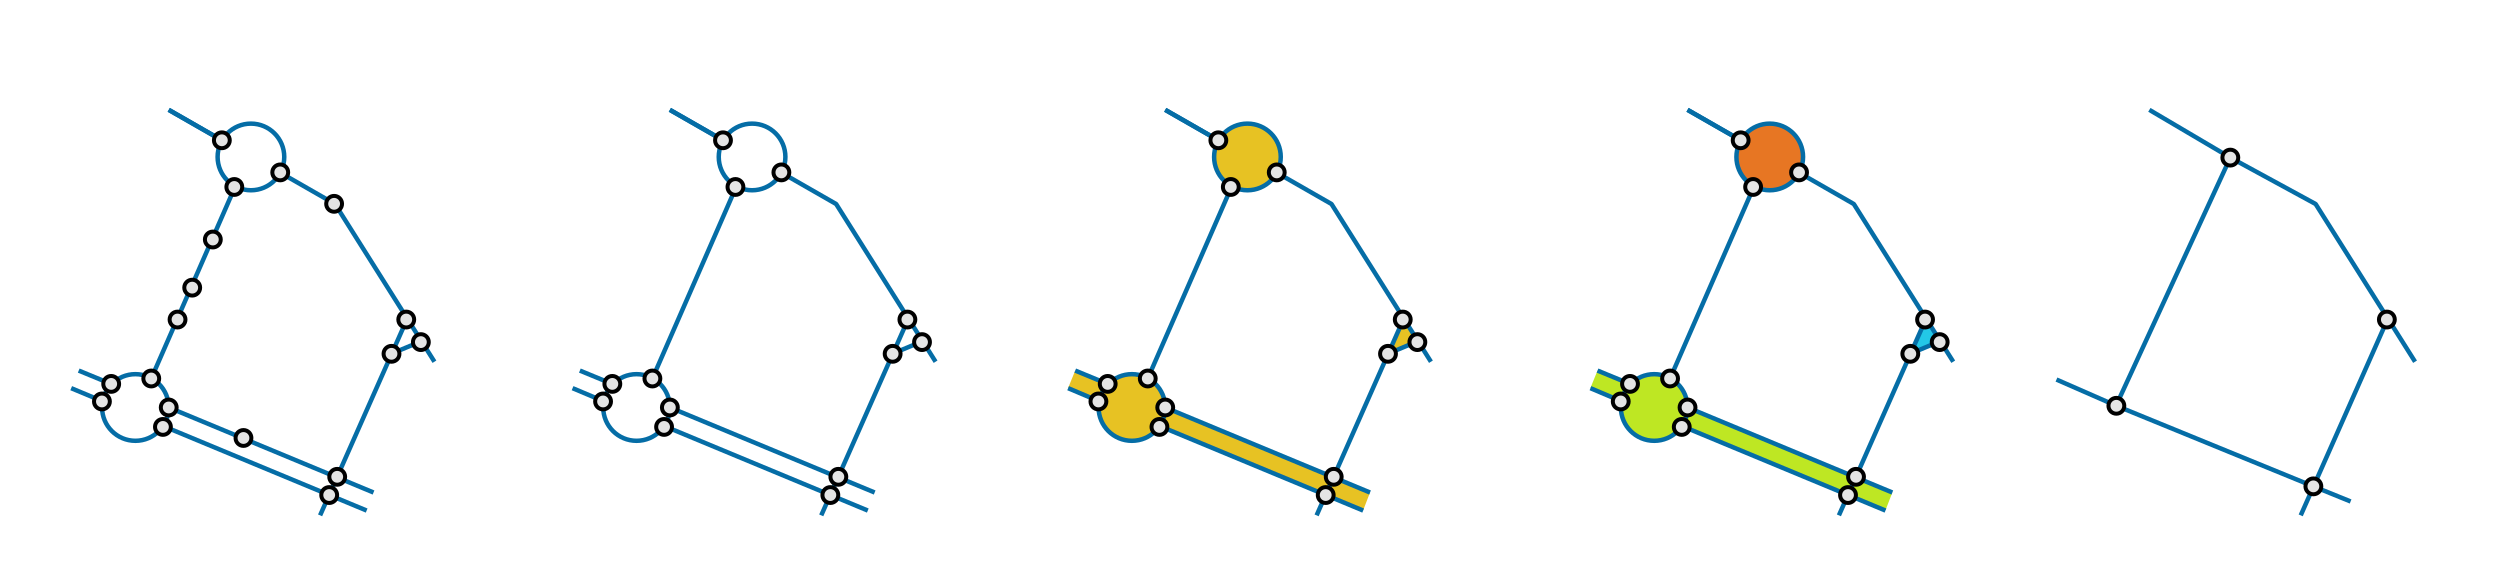
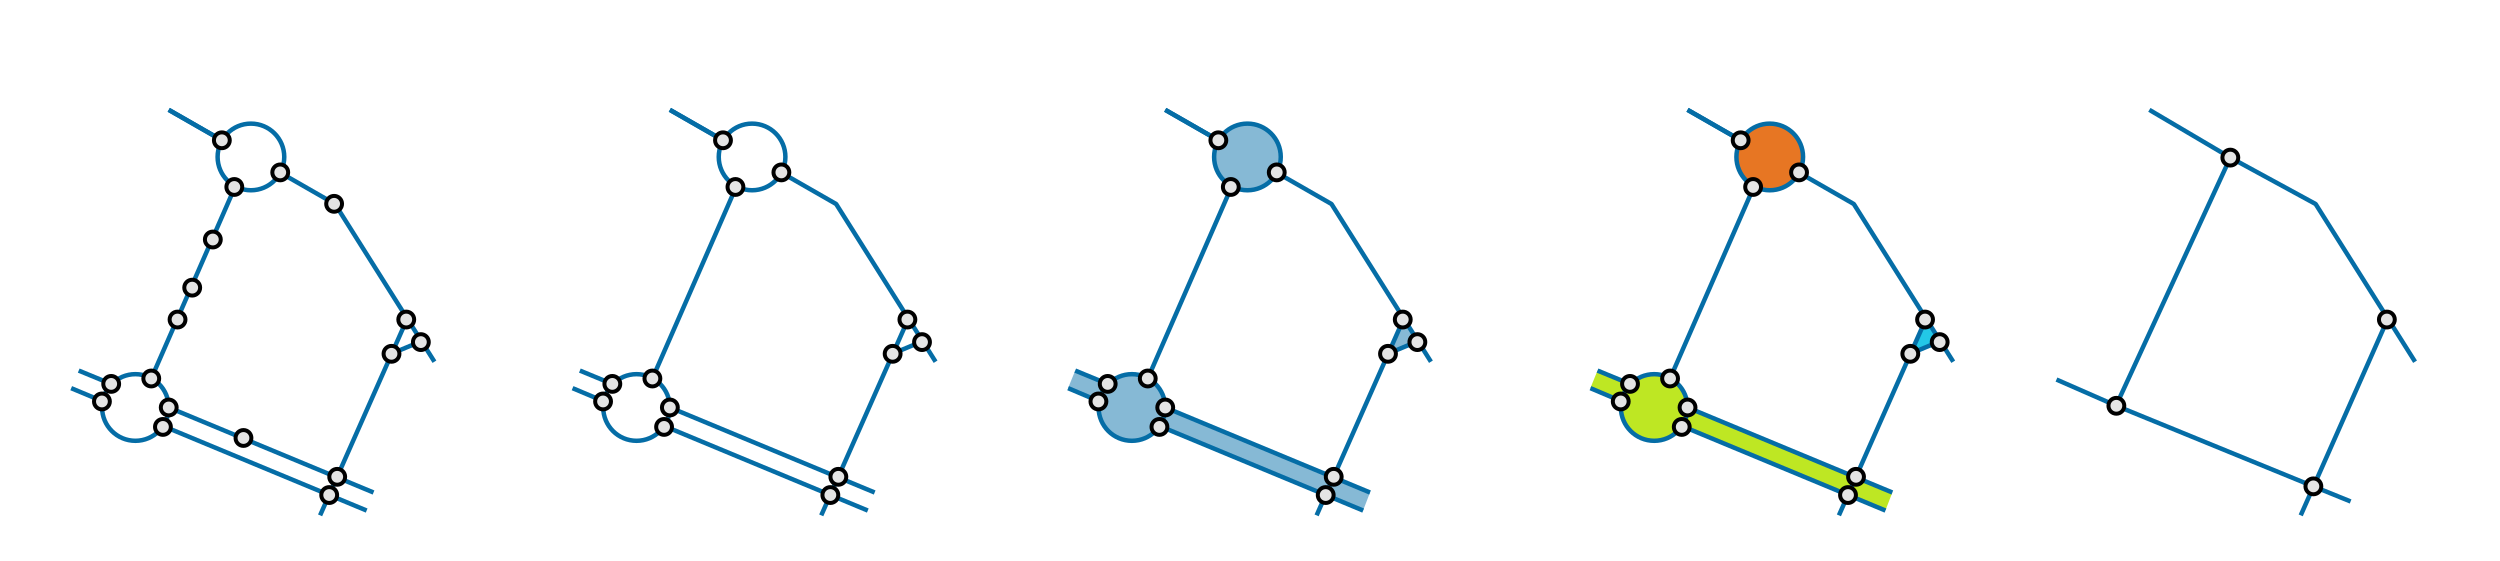
<svg xmlns="http://www.w3.org/2000/svg" width="100%" height="100%" viewBox="0 0 2083 467" version="1.1" xml:space="preserve" style="fill-rule:evenodd;clip-rule:evenodd;stroke-linejoin:round;stroke-miterlimit:1.5;">
  <g id="Artboard2" transform="matrix(1,0,0,1,-80.4907,0)">
    <rect x="80.491" y="0" width="416.946" height="466.16" style="fill:none;" />
    <g id="lines" transform="matrix(1,0,0,1,0.490746,0)">
      <circle cx="192.82" cy="339.515" r="27.763" style="fill:none;stroke:rgb(5,109,166);stroke-width:3.75px;" />
      <g transform="matrix(1,0,0,1,96.253,-208.753)">
        <circle cx="192.82" cy="339.515" r="27.763" style="fill:none;stroke:rgb(5,109,166);stroke-width:3.75px;" />
      </g>
      <path d="M206.024,315.364L276.266,154.713" style="fill:none;stroke:rgb(5,109,166);stroke-width:3.75px;" />
      <path d="M220.583,91.532L264.844,116.884" style="fill:none;stroke:rgb(5,109,166);stroke-width:3.75px;" />
      <path d="M220.583,91.532L264.844,116.884" style="fill:none;stroke:rgb(5,109,166);stroke-width:3.75px;" />
      <g transform="matrix(1,0,0,1,94.2817,53.1129)">
        <path d="M220.583,91.532L264.844,116.884L347.69,248.278" style="fill:none;stroke:rgb(5,109,166);stroke-width:3.75px;" />
      </g>
      <path d="M220.583,339.515L391.223,410.364" style="fill:none;stroke:rgb(5,109,166);stroke-width:3.75px;" />
      <g transform="matrix(1,0,0,1,-5.72417,15.0302)">
        <path d="M220.583,339.515L391.223,410.364" style="fill:none;stroke:rgb(5,109,166);stroke-width:3.75px;" />
      </g>
      <g transform="matrix(1,0,0,1,-219.707,-90.8956)">
        <path d="M365.287,399.673L391.223,410.364" style="fill:none;stroke:rgb(5,109,166);stroke-width:3.75px;" />
      </g>
      <g transform="matrix(1,0,0,1,-225.431,-75.8653)">
        <path d="M364.748,399.291L391.223,410.364" style="fill:none;stroke:rgb(5,109,166);stroke-width:3.75px;" />
      </g>
      <path d="M346.698,429.408L419.233,265.689L406.435,294.575L431.667,284.044" style="fill:none;stroke:rgb(5,109,166);stroke-width:3.75px;stroke-linejoin:miter;" />
    </g>
    <g id="nodes" transform="matrix(1,0,0,1,0.490746,0)">
      <g transform="matrix(1.82532,0,0,1.82532,-170.036,-260.277)">
        <circle cx="206.024" cy="315.364" r="3.612" style="fill:rgb(228,228,228);stroke:black;stroke-width:1.83px;stroke-linejoin:miter;" />
      </g>
      <g transform="matrix(1.82532,0,0,1.82532,-135.915,-335.967)">
        <circle cx="206.024" cy="315.364" r="3.612" style="fill:rgb(228,228,228);stroke:black;stroke-width:1.83px;stroke-linejoin:miter;" />
      </g>
      <g transform="matrix(1.82532,0,0,1.82532,-93.2002,-210.717)">
        <circle cx="206.024" cy="315.364" r="3.612" style="fill:rgb(228,228,228);stroke:black;stroke-width:1.83px;stroke-linejoin:miter;" />
      </g>
      <g transform="matrix(1.82532,0,0,1.82532,-118.728,-376.079)">
        <circle cx="206.024" cy="315.364" r="3.612" style="fill:rgb(228,228,228);stroke:black;stroke-width:1.83px;stroke-linejoin:miter;" />
      </g>
      <g transform="matrix(1.82532,0,0,1.82532,-148.131,-309.391)">
        <circle cx="206.024" cy="315.364" r="3.612" style="fill:rgb(228,228,228);stroke:black;stroke-width:1.83px;stroke-linejoin:miter;" />
      </g>
      <g transform="matrix(1.82532,0,0,1.82532,-100.837,-419.854)">
        <circle cx="206.024" cy="315.364" r="3.612" style="fill:rgb(228,228,228);stroke:black;stroke-width:1.83px;stroke-linejoin:miter;" />
      </g>
      <g transform="matrix(1.82532,0,0,1.82532,-62.5626,-431.996)">
        <circle cx="206.024" cy="315.364" r="3.612" style="fill:rgb(228,228,228);stroke:black;stroke-width:1.83px;stroke-linejoin:miter;" />
      </g>
      <g transform="matrix(1.82532,0,0,1.82532,42.4247,-309.391)">
        <circle cx="206.024" cy="315.364" r="3.612" style="fill:rgb(228,228,228);stroke:black;stroke-width:1.83px;stroke-linejoin:miter;" />
      </g>
      <g transform="matrix(1.82532,0,0,1.82532,-17.6729,-405.817)">
        <circle cx="206.024" cy="315.364" r="3.612" style="fill:rgb(228,228,228);stroke:black;stroke-width:1.83px;stroke-linejoin:miter;" />
      </g>
      <g transform="matrix(1.82532,0,0,1.82532,54.6075,-290.598)">
        <circle cx="206.024" cy="315.364" r="3.612" style="fill:rgb(228,228,228);stroke:black;stroke-width:1.83px;stroke-linejoin:miter;" />
      </g>
      <g transform="matrix(1.82532,0,0,1.82532,30.1342,-280.843)">
        <circle cx="206.024" cy="315.364" r="3.612" style="fill:rgb(228,228,228);stroke:black;stroke-width:1.83px;stroke-linejoin:miter;" />
      </g>
      <g transform="matrix(1.82532,0,0,1.82532,-111.215,-458.756)">
        <circle cx="206.024" cy="315.364" r="3.612" style="fill:rgb(228,228,228);stroke:black;stroke-width:1.83px;stroke-linejoin:miter;" />
      </g>
      <g transform="matrix(1.82532,0,0,1.82532,-203.412,-255.771)">
        <circle cx="206.024" cy="315.364" r="3.612" style="fill:rgb(228,228,228);stroke:black;stroke-width:1.83px;stroke-linejoin:miter;" />
      </g>
      <g transform="matrix(1.82532,0,0,1.82532,-211.136,-241.142)">
        <circle cx="206.024" cy="315.364" r="3.612" style="fill:rgb(228,228,228);stroke:black;stroke-width:1.83px;stroke-linejoin:miter;" />
      </g>
      <g transform="matrix(1.82532,0,0,1.82532,-155.476,-236.125)">
        <circle cx="206.024" cy="315.364" r="3.612" style="fill:rgb(228,228,228);stroke:black;stroke-width:1.83px;stroke-linejoin:miter;" />
      </g>
      <g transform="matrix(1.82532,0,0,1.82532,-160.308,-219.926)">
        <circle cx="206.024" cy="315.364" r="3.612" style="fill:rgb(228,228,228);stroke:black;stroke-width:1.83px;stroke-linejoin:miter;" />
      </g>
      <g transform="matrix(1.82532,0,0,1.82532,-15.0966,-178.358)">
        <circle cx="206.024" cy="315.364" r="3.612" style="fill:rgb(228,228,228);stroke:black;stroke-width:1.83px;stroke-linejoin:miter;" />
      </g>
      <g transform="matrix(1.82532,0,0,1.82532,-21.7682,-163.171)">
        <circle cx="206.024" cy="315.364" r="3.612" style="fill:rgb(228,228,228);stroke:black;stroke-width:1.83px;stroke-linejoin:miter;" />
      </g>
    </g>
  </g>
  <g id="Artboard3" transform="matrix(1,0,0,1,-80.0863,0)">
    <rect x="512.086" y="0" width="399.79" height="466.16" style="fill:none;" />
    <g id="lines1" transform="matrix(1,0,0,1,417.64,0)">
      <circle cx="192.82" cy="339.515" r="27.763" style="fill:none;stroke:rgb(5,109,166);stroke-width:3.75px;" />
      <g transform="matrix(1,0,0,1,96.253,-208.753)">
        <circle cx="192.82" cy="339.515" r="27.763" style="fill:none;stroke:rgb(5,109,166);stroke-width:3.75px;" />
      </g>
      <path d="M206.024,315.364L276.266,154.713" style="fill:none;stroke:rgb(5,109,166);stroke-width:3.75px;" />
      <path d="M220.583,91.532L264.844,116.884" style="fill:none;stroke:rgb(5,109,166);stroke-width:3.75px;" />
      <path d="M220.583,91.532L264.844,116.884" style="fill:none;stroke:rgb(5,109,166);stroke-width:3.75px;" />
      <g transform="matrix(1,0,0,1,94.2817,53.1129)">
        <path d="M220.583,91.532L264.844,116.884L347.69,248.278" style="fill:none;stroke:rgb(5,109,166);stroke-width:3.75px;" />
      </g>
      <path d="M220.583,339.515L391.223,410.364" style="fill:none;stroke:rgb(5,109,166);stroke-width:3.75px;" />
      <g transform="matrix(1,0,0,1,-5.72417,15.0302)">
        <path d="M220.583,339.515L391.223,410.364" style="fill:none;stroke:rgb(5,109,166);stroke-width:3.75px;" />
      </g>
      <g transform="matrix(1,0,0,1,-219.707,-90.8956)">
        <path d="M365.287,399.673L391.223,410.364" style="fill:none;stroke:rgb(5,109,166);stroke-width:3.75px;" />
      </g>
      <g transform="matrix(1,0,0,1,-225.431,-75.8653)">
        <path d="M364.934,399.291L391.223,410.364" style="fill:none;stroke:rgb(5,109,166);stroke-width:3.75px;" />
      </g>
      <path d="M346.698,429.408L419.233,265.689L406.435,294.575L431.667,284.044" style="fill:none;stroke:rgb(5,109,166);stroke-width:3.75px;stroke-linejoin:miter;" />
    </g>
    <g id="nodes1" transform="matrix(1,0,0,1,417.64,0)">
      <g transform="matrix(1.82532,0,0,1.82532,-170.036,-260.277)">
        <circle cx="206.024" cy="315.364" r="3.612" style="fill:rgb(228,228,228);stroke:black;stroke-width:1.83px;stroke-linejoin:miter;" />
      </g>
      <g transform="matrix(1.82532,0,0,1.82532,-100.837,-419.854)">
        <circle cx="206.024" cy="315.364" r="3.612" style="fill:rgb(228,228,228);stroke:black;stroke-width:1.83px;stroke-linejoin:miter;" />
      </g>
      <g transform="matrix(1.82532,0,0,1.82532,-62.5626,-431.996)">
        <circle cx="206.024" cy="315.364" r="3.612" style="fill:rgb(228,228,228);stroke:black;stroke-width:1.83px;stroke-linejoin:miter;" />
      </g>
      <g transform="matrix(1.82532,0,0,1.82532,42.4247,-309.391)">
        <circle cx="206.024" cy="315.364" r="3.612" style="fill:rgb(228,228,228);stroke:black;stroke-width:1.83px;stroke-linejoin:miter;" />
      </g>
      <g transform="matrix(1.82532,0,0,1.82532,54.6075,-290.598)">
        <circle cx="206.024" cy="315.364" r="3.612" style="fill:rgb(228,228,228);stroke:black;stroke-width:1.83px;stroke-linejoin:miter;" />
      </g>
      <g transform="matrix(1.82532,0,0,1.82532,30.1342,-280.843)">
        <circle cx="206.024" cy="315.364" r="3.612" style="fill:rgb(228,228,228);stroke:black;stroke-width:1.83px;stroke-linejoin:miter;" />
      </g>
      <g transform="matrix(1.82532,0,0,1.82532,-111.215,-458.756)">
        <circle cx="206.024" cy="315.364" r="3.612" style="fill:rgb(228,228,228);stroke:black;stroke-width:1.83px;stroke-linejoin:miter;" />
      </g>
      <g transform="matrix(1.82532,0,0,1.82532,-203.412,-255.771)">
        <circle cx="206.024" cy="315.364" r="3.612" style="fill:rgb(228,228,228);stroke:black;stroke-width:1.83px;stroke-linejoin:miter;" />
      </g>
      <g transform="matrix(1.82532,0,0,1.82532,-211.136,-241.142)">
        <circle cx="206.024" cy="315.364" r="3.612" style="fill:rgb(228,228,228);stroke:black;stroke-width:1.83px;stroke-linejoin:miter;" />
      </g>
      <g transform="matrix(1.82532,0,0,1.82532,-155.476,-236.125)">
        <circle cx="206.024" cy="315.364" r="3.612" style="fill:rgb(228,228,228);stroke:black;stroke-width:1.83px;stroke-linejoin:miter;" />
      </g>
      <g transform="matrix(1.82532,0,0,1.82532,-160.308,-219.926)">
        <circle cx="206.024" cy="315.364" r="3.612" style="fill:rgb(228,228,228);stroke:black;stroke-width:1.83px;stroke-linejoin:miter;" />
      </g>
      <g transform="matrix(1.82532,0,0,1.82532,-15.0966,-178.358)">
        <circle cx="206.024" cy="315.364" r="3.612" style="fill:rgb(228,228,228);stroke:black;stroke-width:1.83px;stroke-linejoin:miter;" />
      </g>
      <g transform="matrix(1.82532,0,0,1.82532,-21.7682,-163.171)">
        <circle cx="206.024" cy="315.364" r="3.612" style="fill:rgb(228,228,228);stroke:black;stroke-width:1.83px;stroke-linejoin:miter;" />
      </g>
    </g>
  </g>
  <g id="Artboard4" transform="matrix(1,0,0,1,-80.9965,0)">
    <rect x="932.996" y="0" width="421.905" height="466.16" style="fill:none;" />
    <g id="artifacts" transform="matrix(1,0,0,1,0.996458,0)">
-       <path d="M1215.87,424.956L1046.04,355.715L1052.63,341.731L1221.51,410.364L1215.87,424.956Z" style="fill:rgb(231,194,35);" />
-       <path d="M969.967,323.218L975.866,308.778L1004.05,319.469L996.079,334.499L969.967,323.218Z" style="fill:rgb(231,194,35);" />
+       <path d="M1215.87,424.956L1046.04,355.715L1052.63,341.731L1221.51,410.364L1215.87,424.956Z" style="fill:rgb(134,185,213);" />
+       <path d="M969.967,323.218L975.866,308.778L1004.05,319.469L996.079,334.499L969.967,323.218Z" style="fill:rgb(134,185,213);" />
      <g transform="matrix(1,0,0,1,830.286,0)">
-         <circle cx="192.82" cy="339.515" r="27.763" style="fill:rgb(231,194,35);" />
+         <circle cx="192.82" cy="339.515" r="27.763" style="fill:rgb(134,185,213);" />
      </g>
      <g transform="matrix(1,0,0,1,926.539,-208.753)">
-         <circle cx="192.82" cy="339.515" r="27.763" style="fill:rgb(231,194,35);" />
-       </g>
-       <path d="M1237.45,294.632L1248.85,265.689L1261.95,285.686L1237.45,294.632Z" style="fill:rgb(231,194,35);" />
+         <circle cx="192.82" cy="339.515" r="27.763" style="fill:rgb(134,185,213);" />
+       </g>
+       <path d="M1237.45,294.632L1248.85,265.689L1261.95,285.686L1237.45,294.632Z" style="fill:rgb(134,185,213);" />
    </g>
    <g id="lines2" transform="matrix(1,0,0,1,831.283,0)">
      <circle cx="192.82" cy="339.515" r="27.763" style="fill:none;stroke:rgb(5,109,166);stroke-width:3.75px;" />
      <g transform="matrix(1,0,0,1,96.253,-208.753)">
        <circle cx="192.82" cy="339.515" r="27.763" style="fill:none;stroke:rgb(5,109,166);stroke-width:3.75px;" />
      </g>
      <path d="M206.024,315.364L276.266,154.713" style="fill:none;stroke:rgb(5,109,166);stroke-width:3.75px;" />
      <path d="M220.583,91.532L264.844,116.884" style="fill:none;stroke:rgb(5,109,166);stroke-width:3.75px;" />
      <path d="M220.583,91.532L264.844,116.884" style="fill:none;stroke:rgb(5,109,166);stroke-width:3.75px;" />
      <g transform="matrix(1,0,0,1,94.2817,53.1129)">
        <path d="M220.583,91.532L264.844,116.884L347.69,248.278" style="fill:none;stroke:rgb(5,109,166);stroke-width:3.75px;" />
      </g>
      <path d="M220.583,339.515L391.223,410.364" style="fill:none;stroke:rgb(5,109,166);stroke-width:3.75px;" />
      <g transform="matrix(1,0,0,1,-5.72417,15.0302)">
        <path d="M220.583,339.515L391.223,410.364" style="fill:none;stroke:rgb(5,109,166);stroke-width:3.75px;" />
      </g>
      <g transform="matrix(1,0,0,1,-219.707,-90.8956)">
        <path d="M365.287,399.673L391.223,410.364" style="fill:none;stroke:rgb(5,109,166);stroke-width:3.75px;" />
      </g>
      <g transform="matrix(1,0,0,1,-225.431,-75.8653)">
        <path d="M365.111,399.291L391.223,410.364" style="fill:none;stroke:rgb(5,109,166);stroke-width:3.75px;" />
      </g>
      <path d="M346.698,429.408L419.233,265.689L406.435,294.575L431.667,284.044" style="fill:none;stroke:rgb(5,109,166);stroke-width:3.75px;stroke-linejoin:miter;" />
    </g>
    <g id="nodes2" transform="matrix(1,0,0,1,831.283,0)">
      <g transform="matrix(1.82532,0,0,1.82532,-170.036,-260.277)">
        <circle cx="206.024" cy="315.364" r="3.612" style="fill:rgb(228,228,228);stroke:black;stroke-width:1.83px;stroke-linejoin:miter;" />
      </g>
      <g transform="matrix(1.82532,0,0,1.82532,-100.837,-419.854)">
        <circle cx="206.024" cy="315.364" r="3.612" style="fill:rgb(228,228,228);stroke:black;stroke-width:1.83px;stroke-linejoin:miter;" />
      </g>
      <g transform="matrix(1.82532,0,0,1.82532,-62.5626,-431.996)">
        <circle cx="206.024" cy="315.364" r="3.612" style="fill:rgb(228,228,228);stroke:black;stroke-width:1.83px;stroke-linejoin:miter;" />
      </g>
      <g transform="matrix(1.82532,0,0,1.82532,42.4247,-309.391)">
        <circle cx="206.024" cy="315.364" r="3.612" style="fill:rgb(228,228,228);stroke:black;stroke-width:1.83px;stroke-linejoin:miter;" />
      </g>
      <g transform="matrix(1.82532,0,0,1.82532,54.6075,-290.598)">
        <circle cx="206.024" cy="315.364" r="3.612" style="fill:rgb(228,228,228);stroke:black;stroke-width:1.83px;stroke-linejoin:miter;" />
      </g>
      <g transform="matrix(1.82532,0,0,1.82532,30.1342,-280.843)">
        <circle cx="206.024" cy="315.364" r="3.612" style="fill:rgb(228,228,228);stroke:black;stroke-width:1.83px;stroke-linejoin:miter;" />
      </g>
      <g transform="matrix(1.82532,0,0,1.82532,-111.215,-458.756)">
        <circle cx="206.024" cy="315.364" r="3.612" style="fill:rgb(228,228,228);stroke:black;stroke-width:1.83px;stroke-linejoin:miter;" />
      </g>
      <g transform="matrix(1.82532,0,0,1.82532,-203.412,-255.771)">
        <circle cx="206.024" cy="315.364" r="3.612" style="fill:rgb(228,228,228);stroke:black;stroke-width:1.83px;stroke-linejoin:miter;" />
      </g>
      <g transform="matrix(1.82532,0,0,1.82532,-211.136,-241.142)">
        <circle cx="206.024" cy="315.364" r="3.612" style="fill:rgb(228,228,228);stroke:black;stroke-width:1.83px;stroke-linejoin:miter;" />
      </g>
      <g transform="matrix(1.82532,0,0,1.82532,-155.476,-236.125)">
        <circle cx="206.024" cy="315.364" r="3.612" style="fill:rgb(228,228,228);stroke:black;stroke-width:1.83px;stroke-linejoin:miter;" />
      </g>
      <g transform="matrix(1.82532,0,0,1.82532,-160.308,-219.926)">
        <circle cx="206.024" cy="315.364" r="3.612" style="fill:rgb(228,228,228);stroke:black;stroke-width:1.83px;stroke-linejoin:miter;" />
      </g>
      <g transform="matrix(1.82532,0,0,1.82532,-15.0966,-178.358)">
        <circle cx="206.024" cy="315.364" r="3.612" style="fill:rgb(228,228,228);stroke:black;stroke-width:1.83px;stroke-linejoin:miter;" />
      </g>
      <g transform="matrix(1.82532,0,0,1.82532,-21.7682,-163.171)">
        <circle cx="206.024" cy="315.364" r="3.612" style="fill:rgb(228,228,228);stroke:black;stroke-width:1.83px;stroke-linejoin:miter;" />
      </g>
    </g>
  </g>
  <g id="Artboard5" transform="matrix(1,0,0,1,-80.905,0)">
    <rect x="1353.9" y="0" width="418.694" height="466.16" style="fill:none;" />
    <g id="artifacts1" transform="matrix(1,0,0,1,436.092,0)">
      <path d="M1215.87,424.956L1046.04,355.715L1052.63,341.731L1221.51,410.364L1215.87,424.956Z" style="fill:rgb(190,231,35);" />
      <path d="M969.967,323.218L975.866,308.778L1004.05,319.469L996.079,334.499L969.967,323.218Z" style="fill:rgb(190,231,35);" />
      <g transform="matrix(1,0,0,1,830.286,0)">
        <circle cx="192.82" cy="339.515" r="27.763" style="fill:rgb(190,231,35);" />
      </g>
      <g transform="matrix(1,0,0,1,926.539,-208.753)">
        <circle cx="192.82" cy="339.515" r="27.763" style="fill:rgb(231,118,35);" />
      </g>
      <path d="M1237.45,294.632L1248.85,265.689L1261.95,285.686L1237.45,294.632Z" style="fill:rgb(35,199,231);" />
    </g>
    <g id="lines3" transform="matrix(1,0,0,1,1266.38,0)">
      <circle cx="192.82" cy="339.515" r="27.763" style="fill:none;stroke:rgb(5,109,166);stroke-width:3.75px;" />
      <g transform="matrix(1,0,0,1,96.253,-208.753)">
        <circle cx="192.82" cy="339.515" r="27.763" style="fill:none;stroke:rgb(5,109,166);stroke-width:3.75px;" />
      </g>
      <path d="M206.024,315.364L276.266,154.713" style="fill:none;stroke:rgb(5,109,166);stroke-width:3.75px;" />
      <path d="M220.583,91.532L264.844,116.884" style="fill:none;stroke:rgb(5,109,166);stroke-width:3.75px;" />
      <path d="M220.583,91.532L264.844,116.884" style="fill:none;stroke:rgb(5,109,166);stroke-width:3.75px;" />
      <g transform="matrix(1,0,0,1,94.2817,53.1129)">
        <path d="M220.583,91.532L264.844,116.884L347.69,248.278" style="fill:none;stroke:rgb(5,109,166);stroke-width:3.75px;" />
      </g>
      <path d="M220.583,339.515L391.223,410.364" style="fill:none;stroke:rgb(5,109,166);stroke-width:3.75px;" />
      <g transform="matrix(1,0,0,1,-5.72417,15.0302)">
        <path d="M220.583,339.515L391.223,410.364" style="fill:none;stroke:rgb(5,109,166);stroke-width:3.75px;" />
      </g>
      <g transform="matrix(1,0,0,1,-219.707,-90.8956)">
        <path d="M365.287,399.673L391.223,410.364" style="fill:none;stroke:rgb(5,109,166);stroke-width:3.75px;" />
      </g>
      <g transform="matrix(1,0,0,1,-225.431,-75.8653)">
        <path d="M365.111,399.291L391.223,410.364" style="fill:none;stroke:rgb(5,109,166);stroke-width:3.75px;" />
      </g>
      <path d="M346.698,429.408L419.233,265.689L406.435,294.575L431.667,284.044" style="fill:none;stroke:rgb(5,109,166);stroke-width:3.75px;stroke-linejoin:miter;" />
    </g>
    <g id="nodes3" transform="matrix(1,0,0,1,1266.38,0)">
      <g transform="matrix(1.82532,0,0,1.82532,-170.036,-260.277)">
        <circle cx="206.024" cy="315.364" r="3.612" style="fill:rgb(228,228,228);stroke:black;stroke-width:1.83px;stroke-linejoin:miter;" />
      </g>
      <g transform="matrix(1.82532,0,0,1.82532,-100.837,-419.854)">
        <circle cx="206.024" cy="315.364" r="3.612" style="fill:rgb(228,228,228);stroke:black;stroke-width:1.83px;stroke-linejoin:miter;" />
      </g>
      <g transform="matrix(1.82532,0,0,1.82532,-62.5626,-431.996)">
        <circle cx="206.024" cy="315.364" r="3.612" style="fill:rgb(228,228,228);stroke:black;stroke-width:1.83px;stroke-linejoin:miter;" />
      </g>
      <g transform="matrix(1.82532,0,0,1.82532,42.4247,-309.391)">
        <circle cx="206.024" cy="315.364" r="3.612" style="fill:rgb(228,228,228);stroke:black;stroke-width:1.83px;stroke-linejoin:miter;" />
      </g>
      <g transform="matrix(1.82532,0,0,1.82532,54.6075,-290.598)">
        <circle cx="206.024" cy="315.364" r="3.612" style="fill:rgb(228,228,228);stroke:black;stroke-width:1.83px;stroke-linejoin:miter;" />
      </g>
      <g transform="matrix(1.82532,0,0,1.82532,30.1342,-280.843)">
        <circle cx="206.024" cy="315.364" r="3.612" style="fill:rgb(228,228,228);stroke:black;stroke-width:1.83px;stroke-linejoin:miter;" />
      </g>
      <g transform="matrix(1.82532,0,0,1.82532,-111.215,-458.756)">
        <circle cx="206.024" cy="315.364" r="3.612" style="fill:rgb(228,228,228);stroke:black;stroke-width:1.83px;stroke-linejoin:miter;" />
      </g>
      <g transform="matrix(1.82532,0,0,1.82532,-203.412,-255.771)">
        <circle cx="206.024" cy="315.364" r="3.612" style="fill:rgb(228,228,228);stroke:black;stroke-width:1.83px;stroke-linejoin:miter;" />
      </g>
      <g transform="matrix(1.82532,0,0,1.82532,-211.136,-241.142)">
        <circle cx="206.024" cy="315.364" r="3.612" style="fill:rgb(228,228,228);stroke:black;stroke-width:1.83px;stroke-linejoin:miter;" />
      </g>
      <g transform="matrix(1.82532,0,0,1.82532,-155.476,-236.125)">
        <circle cx="206.024" cy="315.364" r="3.612" style="fill:rgb(228,228,228);stroke:black;stroke-width:1.83px;stroke-linejoin:miter;" />
      </g>
      <g transform="matrix(1.82532,0,0,1.82532,-160.308,-219.926)">
        <circle cx="206.024" cy="315.364" r="3.612" style="fill:rgb(228,228,228);stroke:black;stroke-width:1.83px;stroke-linejoin:miter;" />
      </g>
      <g transform="matrix(1.82532,0,0,1.82532,-15.0966,-178.358)">
        <circle cx="206.024" cy="315.364" r="3.612" style="fill:rgb(228,228,228);stroke:black;stroke-width:1.83px;stroke-linejoin:miter;" />
      </g>
      <g transform="matrix(1.82532,0,0,1.82532,-21.7682,-163.171)">
        <circle cx="206.024" cy="315.364" r="3.612" style="fill:rgb(228,228,228);stroke:black;stroke-width:1.83px;stroke-linejoin:miter;" />
      </g>
    </g>
  </g>
  <g id="Artboard6" transform="matrix(1,0,0,1,-80.6941,0)">
    <rect x="1771.69" y="0" width="391.057" height="466.16" style="fill:none;" />
    <g id="lines4" transform="matrix(1,0,0,1,1650.95,0)">
      <path d="M192.402,338.943L288.051,131.318" style="fill:none;stroke:rgb(5,109,166);stroke-width:3.75px;" />
      <path d="M220.583,91.532L288.051,131.318" style="fill:none;stroke:rgb(5,109,166);stroke-width:3.75px;" />
      <g transform="matrix(1,0,0,1,94.2817,53.1129)">
        <path d="M193.77,78.205L264.844,116.884L347.69,248.278" style="fill:none;stroke:rgb(5,109,166);stroke-width:3.75px;" />
      </g>
      <path d="M346.698,429.408L419.233,265.689L406.435,294.575" style="fill:none;stroke:rgb(5,109,166);stroke-width:3.75px;stroke-linejoin:miter;" />
      <g transform="matrix(1,0,0,1,-1222.44,0)">
        <path d="M1365.63,316.251L1415.55,338.109L1579.69,405.238L1610.71,417.833" style="fill:none;stroke:rgb(5,109,166);stroke-width:3.75px;stroke-linejoin:miter;" />
      </g>
    </g>
    <g id="nodes4" transform="matrix(1,0,0,1,1650.95,0)">
      <g transform="matrix(1.82532,0,0,1.82532,-182.954,-237.531)">
        <circle cx="206.024" cy="315.364" r="3.612" style="fill:rgb(228,228,228);stroke:black;stroke-width:1.83px;stroke-linejoin:miter;" />
      </g>
      <g transform="matrix(1.82532,0,0,1.82532,-88.0078,-444.323)">
        <circle cx="206.024" cy="315.364" r="3.612" style="fill:rgb(228,228,228);stroke:black;stroke-width:1.83px;stroke-linejoin:miter;" />
      </g>
      <g transform="matrix(1.82532,0,0,1.82532,42.4247,-309.391)">
        <circle cx="206.024" cy="315.364" r="3.612" style="fill:rgb(228,228,228);stroke:black;stroke-width:1.83px;stroke-linejoin:miter;" />
      </g>
      <g transform="matrix(1.82532,0,0,1.82532,-18.8097,-170.403)">
        <circle cx="206.024" cy="315.364" r="3.612" style="fill:rgb(228,228,228);stroke:black;stroke-width:1.83px;stroke-linejoin:miter;" />
      </g>
    </g>
  </g>
</svg>
